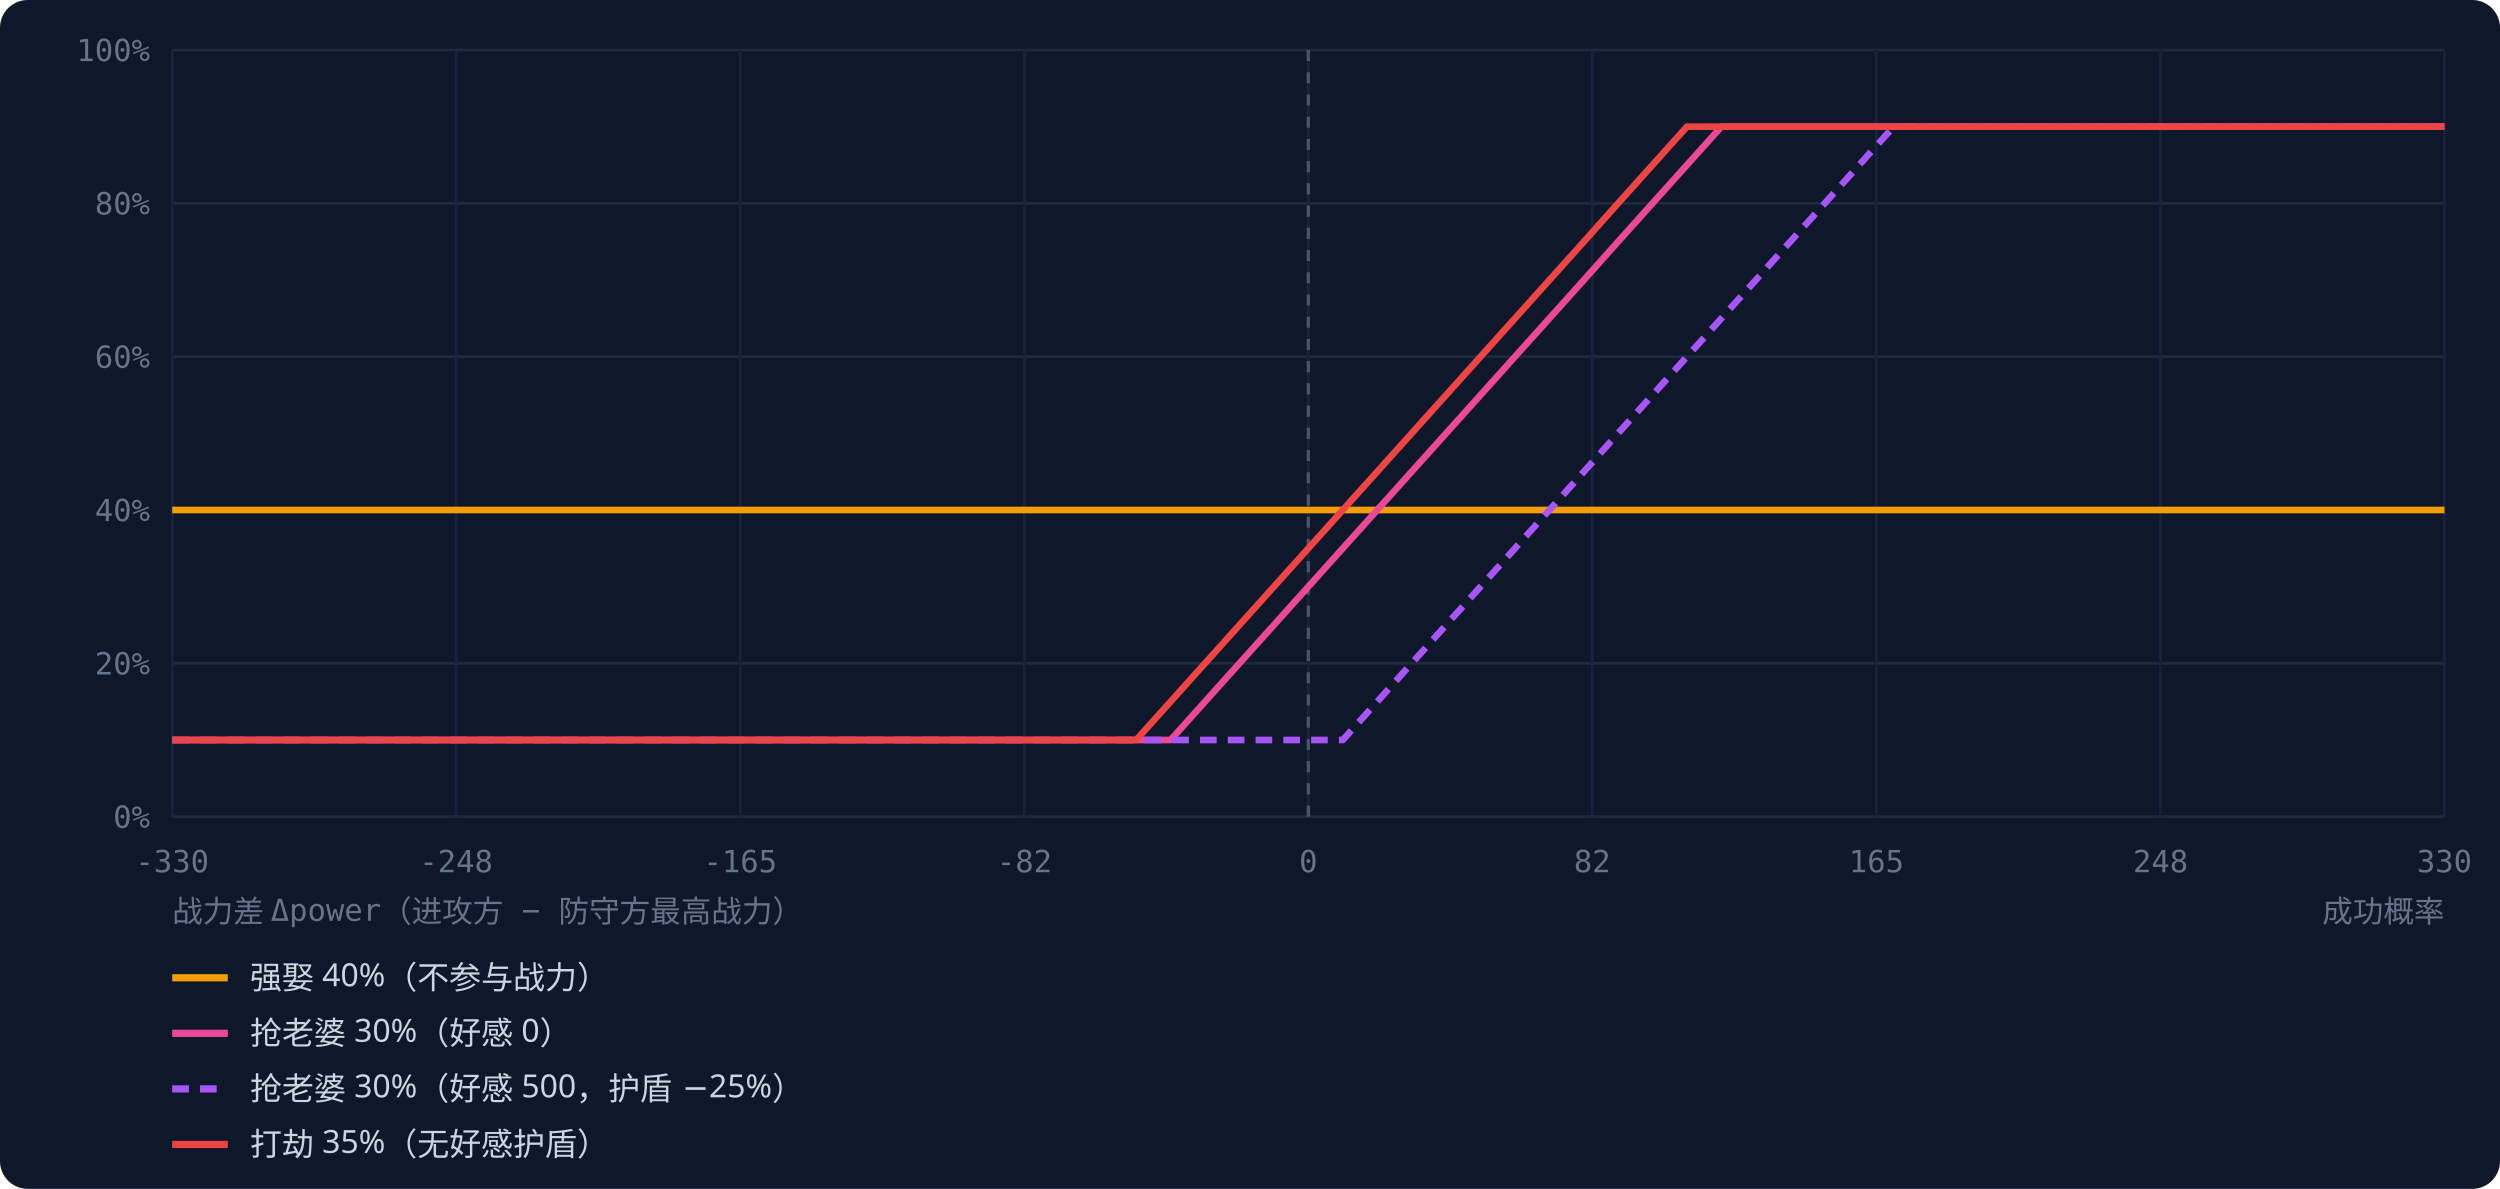
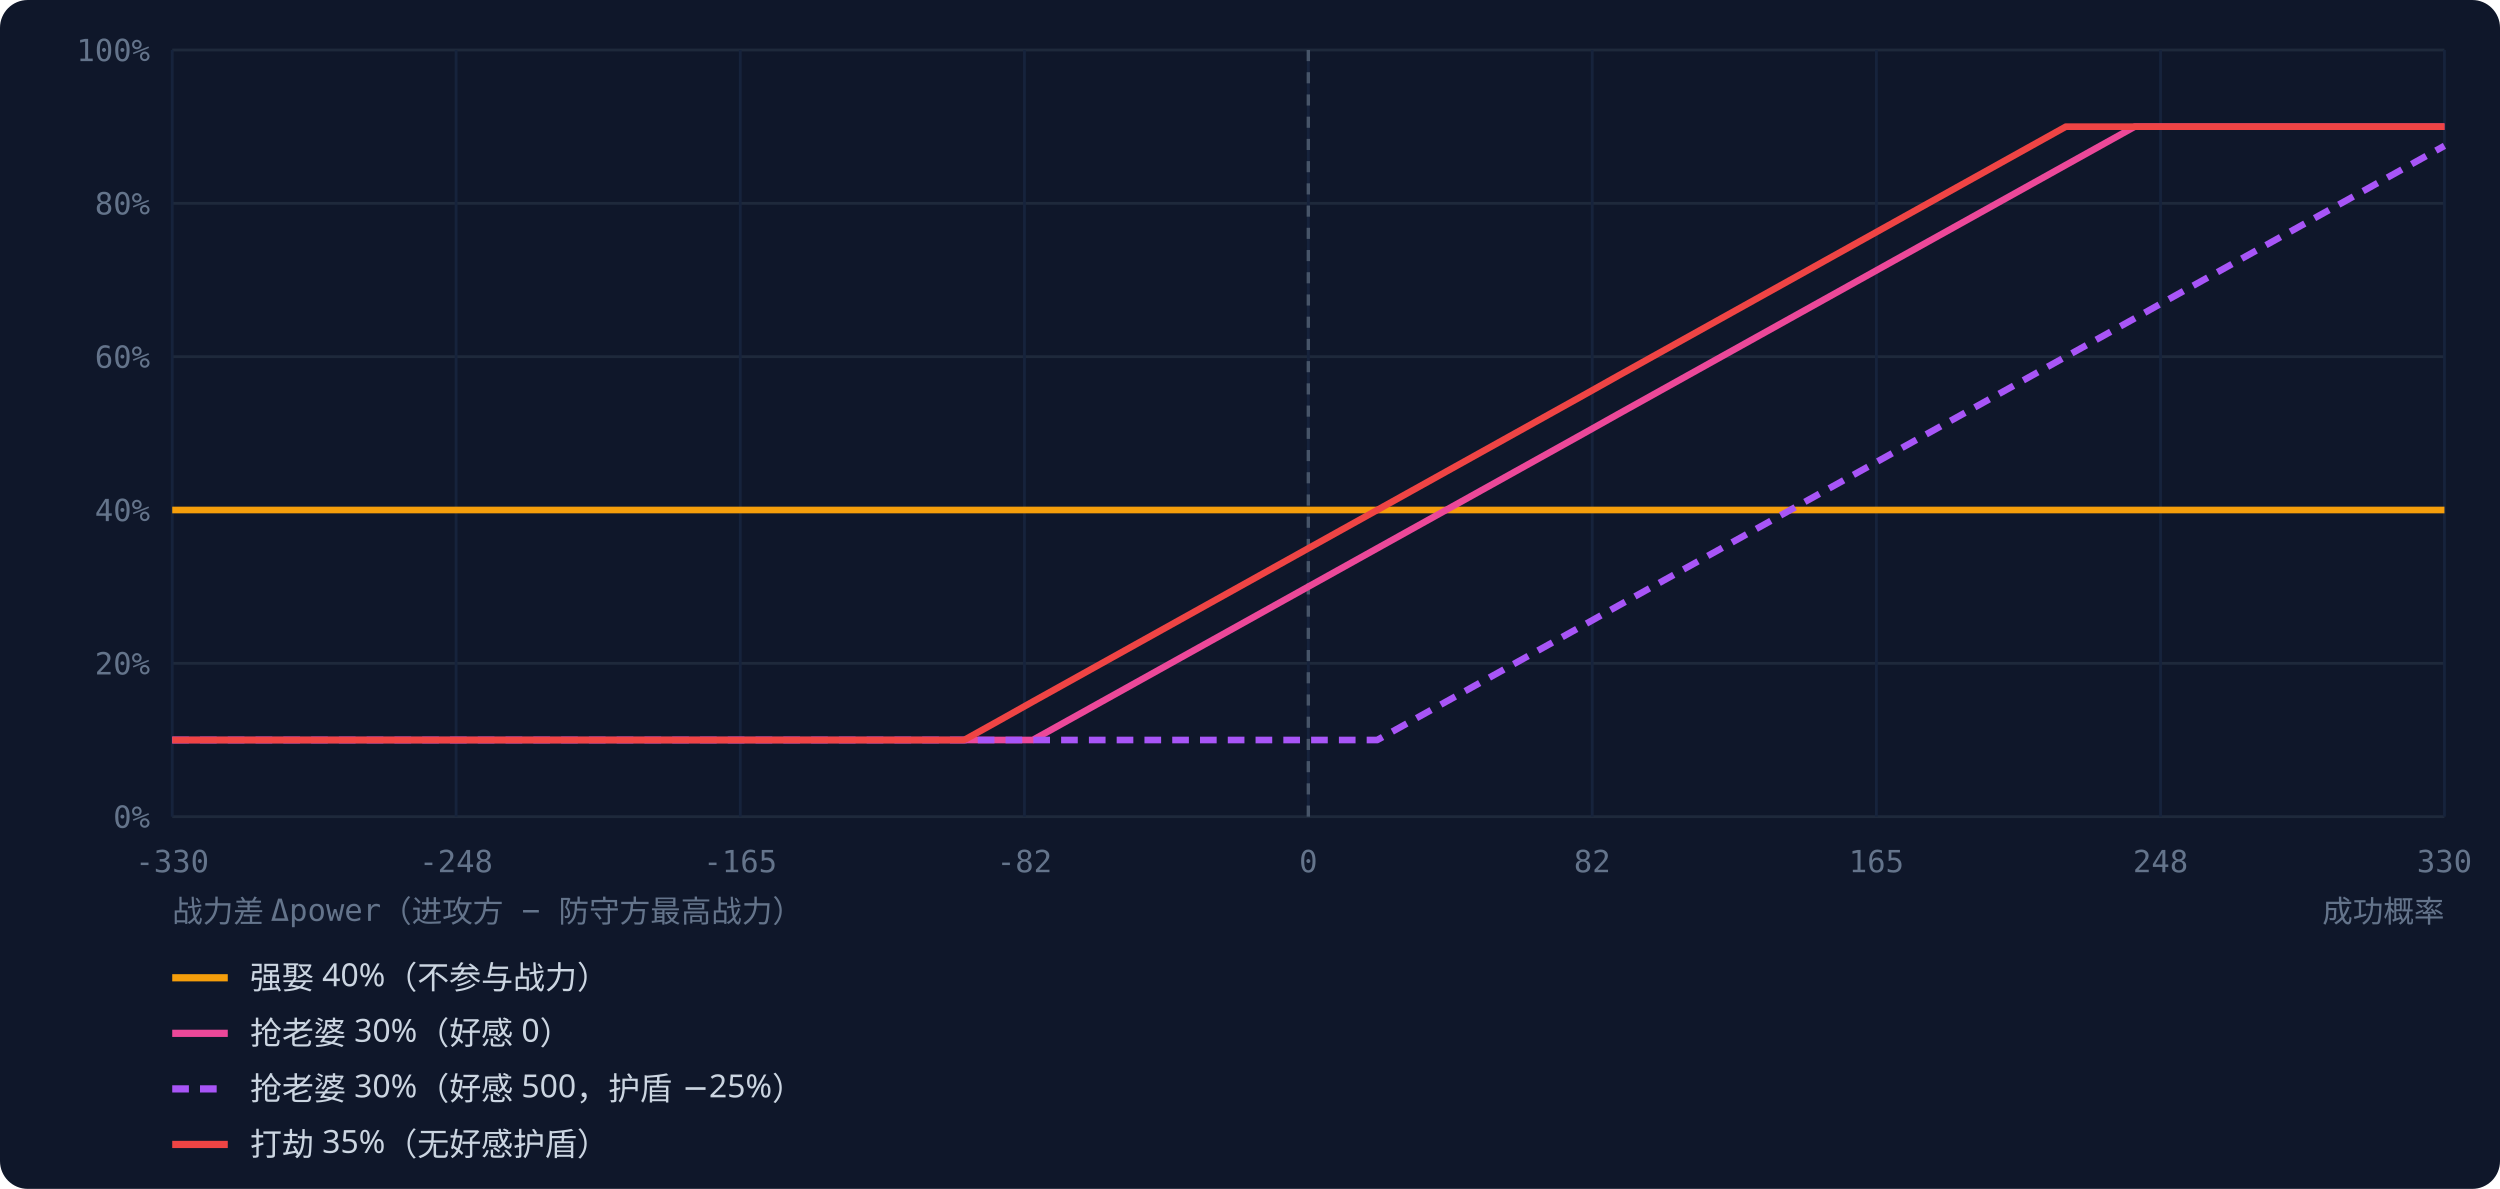
<svg xmlns="http://www.w3.org/2000/svg" viewBox="0 0 900 428" width="900" height="428" class="chart" role="img">
  <rect width="100%" height="100%" fill="#0f172a" rx="10" />
  <style>.axis{fill:#64748b;font:11px Consolas,monospace}.grid{stroke:#1e293b;stroke-width:1}.grid.faint{stroke:#16233c}.zero{stroke:#475569;stroke-width:1.2;stroke-dasharray:4 4}.lg{fill:#cbd5e1;font:11.5px "Microsoft YaHei",sans-serif}</style>
  <line x1="62" y1="294.0" x2="880" y2="294.0" class="grid" />
  <text x="54" y="298.0" class="axis" text-anchor="end">0%</text>
  <line x1="62" y1="238.8" x2="880" y2="238.8" class="grid" />
  <text x="54" y="242.8" class="axis" text-anchor="end">20%</text>
  <line x1="62" y1="183.6" x2="880" y2="183.6" class="grid" />
  <text x="54" y="187.6" class="axis" text-anchor="end">40%</text>
  <line x1="62" y1="128.4" x2="880" y2="128.4" class="grid" />
  <text x="54" y="132.4" class="axis" text-anchor="end">60%</text>
  <line x1="62" y1="73.2" x2="880" y2="73.2" class="grid" />
  <text x="54" y="77.2" class="axis" text-anchor="end">80%</text>
  <line x1="62" y1="18.0" x2="880" y2="18.0" class="grid" />
  <text x="54" y="22.0" class="axis" text-anchor="end">100%</text>
  <line x1="62.0" y1="18" x2="62.0" y2="294" class="grid faint" />
  <text x="62.0" y="314" class="axis" text-anchor="middle">-330</text>
  <line x1="164.2" y1="18" x2="164.2" y2="294" class="grid faint" />
  <text x="164.2" y="314" class="axis" text-anchor="middle">-248</text>
  <line x1="266.5" y1="18" x2="266.5" y2="294" class="grid faint" />
  <text x="266.5" y="314" class="axis" text-anchor="middle">-165</text>
  <line x1="368.8" y1="18" x2="368.8" y2="294" class="grid faint" />
  <text x="368.8" y="314" class="axis" text-anchor="middle">-82</text>
  <line x1="471.0" y1="18" x2="471.0" y2="294" class="grid faint" />
  <text x="471.0" y="314" class="axis" text-anchor="middle">0</text>
  <line x1="573.2" y1="18" x2="573.2" y2="294" class="grid faint" />
  <text x="573.2" y="314" class="axis" text-anchor="middle">82</text>
  <line x1="675.5" y1="18" x2="675.5" y2="294" class="grid faint" />
  <text x="675.5" y="314" class="axis" text-anchor="middle">165</text>
  <line x1="777.8" y1="18" x2="777.8" y2="294" class="grid faint" />
  <text x="777.8" y="314" class="axis" text-anchor="middle">248</text>
  <line x1="880.0" y1="18" x2="880.0" y2="294" class="grid faint" />
  <text x="880.0" y="314" class="axis" text-anchor="middle">330</text>
  <line x1="471.0" y1="18" x2="471.0" y2="294" class="zero" />
  <text x="62" y="332" class="axis">战力差 Δpower（进攻方 − 防守方最高战力）</text>
  <text x="880" y="332" class="axis" text-anchor="end">成功概率</text>
  <polyline points="62.0,183.6 74.4,183.6 86.8,183.6 99.2,183.6 111.6,183.6 124.0,183.6 136.4,183.6 148.8,183.6 161.2,183.6 173.5,183.6 185.9,183.6 198.3,183.6 210.7,183.6 223.1,183.6 235.5,183.6 247.9,183.6 260.3,183.6 272.7,183.6 285.1,183.6 297.5,183.6 309.9,183.6 322.3,183.6 334.7,183.6 347.1,183.6 359.5,183.6 371.8,183.6 384.2,183.6 396.6,183.6 409.0,183.6 421.4,183.6 433.8,183.6 446.2,183.6 458.6,183.6 471.0,183.6 483.4,183.6 495.8,183.6 508.2,183.6 520.6,183.6 533.0,183.6 545.4,183.6 557.8,183.6 570.2,183.6 582.5,183.6 594.9,183.6 607.3,183.6 619.7,183.6 632.1,183.6 644.5,183.6 656.9,183.6 669.3,183.6 681.7,183.6 694.1,183.6 706.5,183.6 718.9,183.6 731.3,183.6 743.7,183.6 756.1,183.6 768.5,183.6 780.8,183.6 793.2,183.6 805.6,183.6 818.0,183.6 830.4,183.6 842.8,183.6 855.2,183.6 867.6,183.6 880.0,183.6" fill="none" stroke="#f59e0b" stroke-width="2.4" stroke-linejoin="round" />
-   <polyline points="62.0,266.4 74.4,266.4 86.8,266.4 99.2,266.4 111.6,266.4 124.0,266.4 136.4,266.4 148.8,266.4 161.2,266.4 173.5,266.4 185.9,266.4 198.3,266.4 210.7,266.4 223.1,266.4 235.5,266.4 247.9,266.4 260.3,266.4 272.7,266.4 285.1,266.4 297.5,266.4 309.9,266.4 322.3,266.4 334.7,266.4 347.1,266.4 359.5,266.4 371.8,266.4 384.2,266.4 396.6,266.4 409.0,266.4 421.4,266.4 433.8,252.6 446.2,238.8 458.6,225.0 471.0,211.2 483.4,197.4 495.8,183.6 508.2,169.8 520.6,156.0 533.0,142.2 545.4,128.4 557.8,114.6 570.2,100.8 582.5,87.0 594.9,73.2 607.3,59.4 619.7,45.6 632.1,45.6 644.5,45.6 656.9,45.6 669.3,45.6 681.7,45.6 694.1,45.6 706.5,45.6 718.9,45.6 731.3,45.6 743.7,45.6 756.1,45.6 768.5,45.6 780.8,45.6 793.2,45.6 805.6,45.6 818.0,45.6 830.4,45.6 842.8,45.6 855.2,45.6 867.6,45.6 880.0,45.6" fill="none" stroke="#ec4899" stroke-width="2.4" stroke-linejoin="round" />
-   <polyline points="62.0,266.4 74.4,266.4 86.8,266.4 99.2,266.4 111.6,266.4 124.0,266.4 136.4,266.4 148.8,266.4 161.2,266.4 173.5,266.4 185.9,266.4 198.3,266.4 210.7,266.4 223.1,266.4 235.5,266.4 247.9,266.4 260.3,266.4 272.7,266.4 285.1,266.4 297.5,266.4 309.9,266.4 322.3,266.4 334.7,266.4 347.1,266.4 359.5,266.4 371.8,266.4 384.2,266.4 396.6,266.4 409.0,266.4 421.4,266.4 433.8,266.4 446.2,266.4 458.6,266.4 471.0,266.4 483.4,266.4 495.8,252.6 508.2,238.8 520.6,225.0 533.0,211.2 545.4,197.4 557.8,183.6 570.2,169.8 582.5,156.0 594.9,142.2 607.3,128.4 619.7,114.6 632.1,100.8 644.5,87.0 656.9,73.2 669.3,59.4 681.7,45.6 694.1,45.6 706.5,45.6 718.9,45.6 731.3,45.6 743.7,45.6 756.1,45.6 768.5,45.6 780.8,45.6 793.2,45.6 805.6,45.6 818.0,45.6 830.4,45.6 842.8,45.6 855.2,45.6 867.6,45.6 880.0,45.6" fill="none" stroke="#a855f7" stroke-width="2.4" stroke-linejoin="round" stroke-dasharray="6 4" />
-   <polyline points="62.0,266.4 74.4,266.4 86.8,266.4 99.2,266.4 111.6,266.4 124.0,266.4 136.4,266.4 148.8,266.4 161.2,266.4 173.5,266.4 185.9,266.4 198.3,266.4 210.7,266.4 223.1,266.4 235.5,266.4 247.9,266.4 260.3,266.4 272.7,266.4 285.1,266.4 297.5,266.4 309.9,266.4 322.3,266.4 334.7,266.4 347.1,266.4 359.5,266.4 371.8,266.4 384.2,266.4 396.6,266.4 409.0,266.4 421.4,252.6 433.8,238.8 446.2,225.0 458.6,211.2 471.0,197.4 483.4,183.6 495.8,169.8 508.2,156.0 520.6,142.2 533.0,128.4 545.4,114.6 557.8,100.8 570.2,87.0 582.5,73.2 594.9,59.4 607.3,45.6 619.7,45.6 632.1,45.6 644.5,45.6 656.9,45.6 669.3,45.6 681.7,45.6 694.1,45.6 706.5,45.6 718.9,45.6 731.3,45.6 743.7,45.6 756.1,45.6 768.5,45.6 780.8,45.6 793.2,45.6 805.6,45.6 818.0,45.6 830.4,45.6 842.8,45.6 855.2,45.6 867.6,45.6 880.0,45.6" fill="none" stroke="#ef4444" stroke-width="2.4" stroke-linejoin="round" />
+   <polyline points="62.0,266.4 74.4,266.4 86.8,266.4 99.2,266.4 111.6,266.4 124.0,266.4 136.4,266.4 148.8,266.4 161.2,266.4 173.5,266.4 185.9,266.4 198.3,266.4 210.7,266.4 223.1,266.4 235.5,266.4 247.9,266.4 260.3,266.4 272.7,266.4 285.1,266.4 297.5,266.4 309.9,266.4 322.3,266.4 334.7,266.4 347.1,266.4 359.5,266.4 371.8,266.4 384.2,259.5 396.6,252.6 409.0,245.7 421.4,238.8 433.8,231.9 446.2,225.0 458.6,218.1 471.0,211.2 483.4,204.3 495.8,197.4 508.2,190.5 520.6,183.6 533.0,176.7 545.4,169.8 557.8,162.9 570.2,156.0 582.5,149.1 594.9,142.2 607.3,135.3 619.7,128.4 632.1,121.5 644.5,114.6 656.9,107.7 669.3,100.8 681.7,93.9 694.1,87.0 706.5,80.1 718.9,73.2 731.3,66.3 743.7,59.4 756.1,52.5 768.5,45.6 780.8,45.6 793.2,45.6 805.6,45.6 818.0,45.6 830.4,45.6 842.8,45.6 855.2,45.6 867.6,45.6 880.0,45.6" fill="none" stroke="#ec4899" stroke-width="2.4" stroke-linejoin="round" />
+   <polyline points="62.0,266.4 74.4,266.4 86.8,266.4 99.2,266.4 111.6,266.4 124.0,266.4 136.4,266.4 148.8,266.4 161.2,266.4 173.5,266.4 185.9,266.4 198.3,266.4 210.7,266.4 223.1,266.4 235.5,266.4 247.9,266.4 260.3,266.4 272.7,266.4 285.1,266.4 297.5,266.4 309.9,266.4 322.3,266.4 334.7,266.4 347.1,266.4 359.5,266.4 371.8,266.4 384.2,266.4 396.6,266.4 409.0,266.4 421.4,266.4 433.8,266.4 446.2,266.4 458.6,266.4 471.0,266.4 483.4,266.4 495.8,266.4 508.2,259.5 520.6,252.6 533.0,245.7 545.4,238.8 557.8,231.9 570.2,225.0 582.5,218.1 594.9,211.2 607.3,204.3 619.7,197.4 632.1,190.5 644.5,183.6 656.9,176.7 669.3,169.8 681.7,162.9 694.1,156.0 706.5,149.1 718.9,142.2 731.3,135.3 743.7,128.4 756.1,121.5 768.5,114.6 780.8,107.7 793.2,100.8 805.6,93.9 818.0,87.0 830.4,80.1 842.8,73.2 855.2,66.3 867.6,59.4 880.0,52.5" fill="none" stroke="#a855f7" stroke-width="2.4" stroke-linejoin="round" stroke-dasharray="6 4" />
+   <polyline points="62.0,266.4 74.4,266.4 86.8,266.4 99.2,266.4 111.6,266.4 124.0,266.4 136.4,266.4 148.8,266.4 161.2,266.4 173.5,266.4 185.9,266.4 198.3,266.4 210.7,266.4 223.1,266.4 235.5,266.4 247.9,266.4 260.3,266.4 272.7,266.4 285.1,266.4 297.5,266.4 309.9,266.4 322.3,266.4 334.7,266.4 347.1,266.4 359.5,259.5 371.8,252.6 384.2,245.7 396.6,238.8 409.0,231.9 421.4,225.0 433.8,218.1 446.2,211.2 458.6,204.3 471.0,197.4 483.4,190.5 495.8,183.6 508.2,176.7 520.6,169.8 533.0,162.9 545.4,156.0 557.8,149.1 570.2,142.2 582.5,135.3 594.9,128.4 607.3,121.5 619.7,114.6 632.1,107.7 644.5,100.8 656.9,93.9 669.3,87.0 681.7,80.1 694.1,73.2 706.5,66.3 718.9,59.4 731.3,52.5 743.7,45.6 756.1,45.6 768.5,45.6 780.8,45.6 793.2,45.6 805.6,45.6 818.0,45.6 830.4,45.6 842.8,45.6 855.2,45.6 867.6,45.6 880.0,45.6" fill="none" stroke="#ef4444" stroke-width="2.4" stroke-linejoin="round" />
  <line x1="62" y1="352" x2="82" y2="352" stroke="#f59e0b" stroke-width="2.6" />
  <text x="90" y="356" class="lg">强娶 40%（不参与战力）</text>
  <line x1="62" y1="372" x2="82" y2="372" stroke="#ec4899" stroke-width="2.6" />
  <text x="90" y="376" class="lg">抢老婆 30%（好感 0）</text>
  <line x1="62" y1="392" x2="82" y2="392" stroke="#a855f7" stroke-width="2.6" stroke-dasharray="6 4" />
  <text x="90" y="396" class="lg">抢老婆 30%（好感 500，护盾 −25%）</text>
  <line x1="62" y1="412" x2="82" y2="412" stroke="#ef4444" stroke-width="2.6" />
  <text x="90" y="416" class="lg">打劫 35%（无好感护盾）</text>
</svg>
